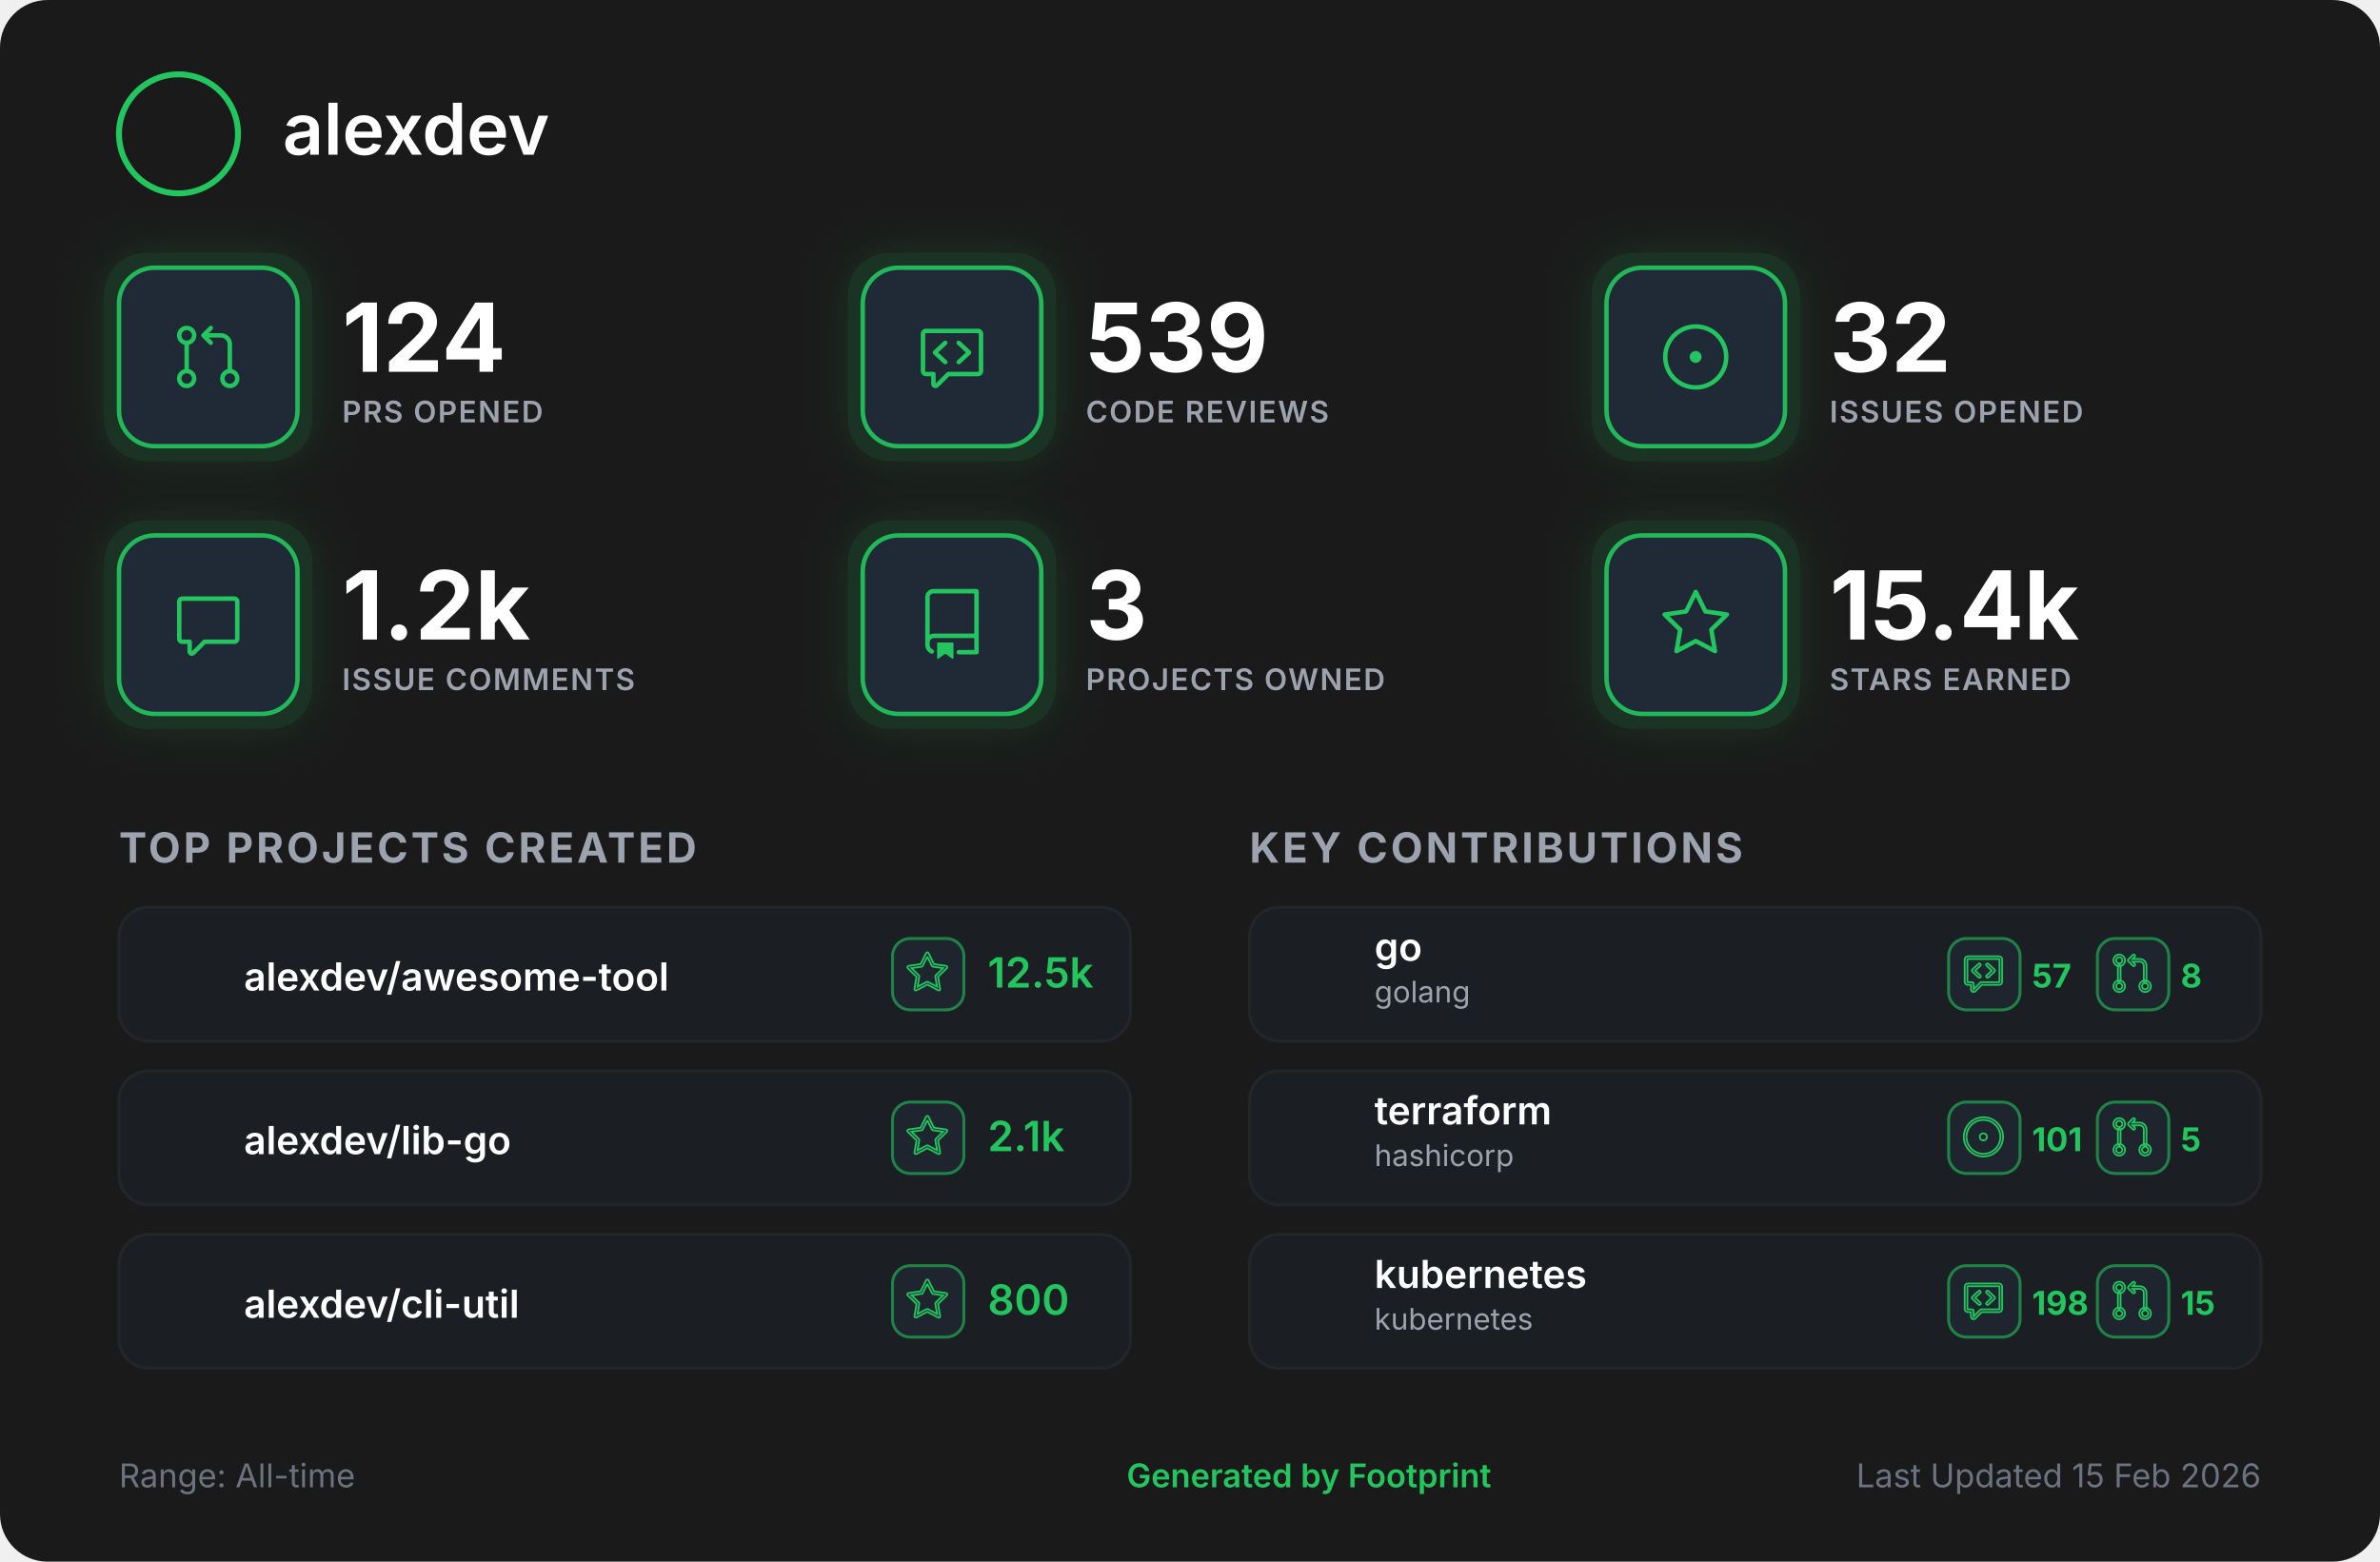
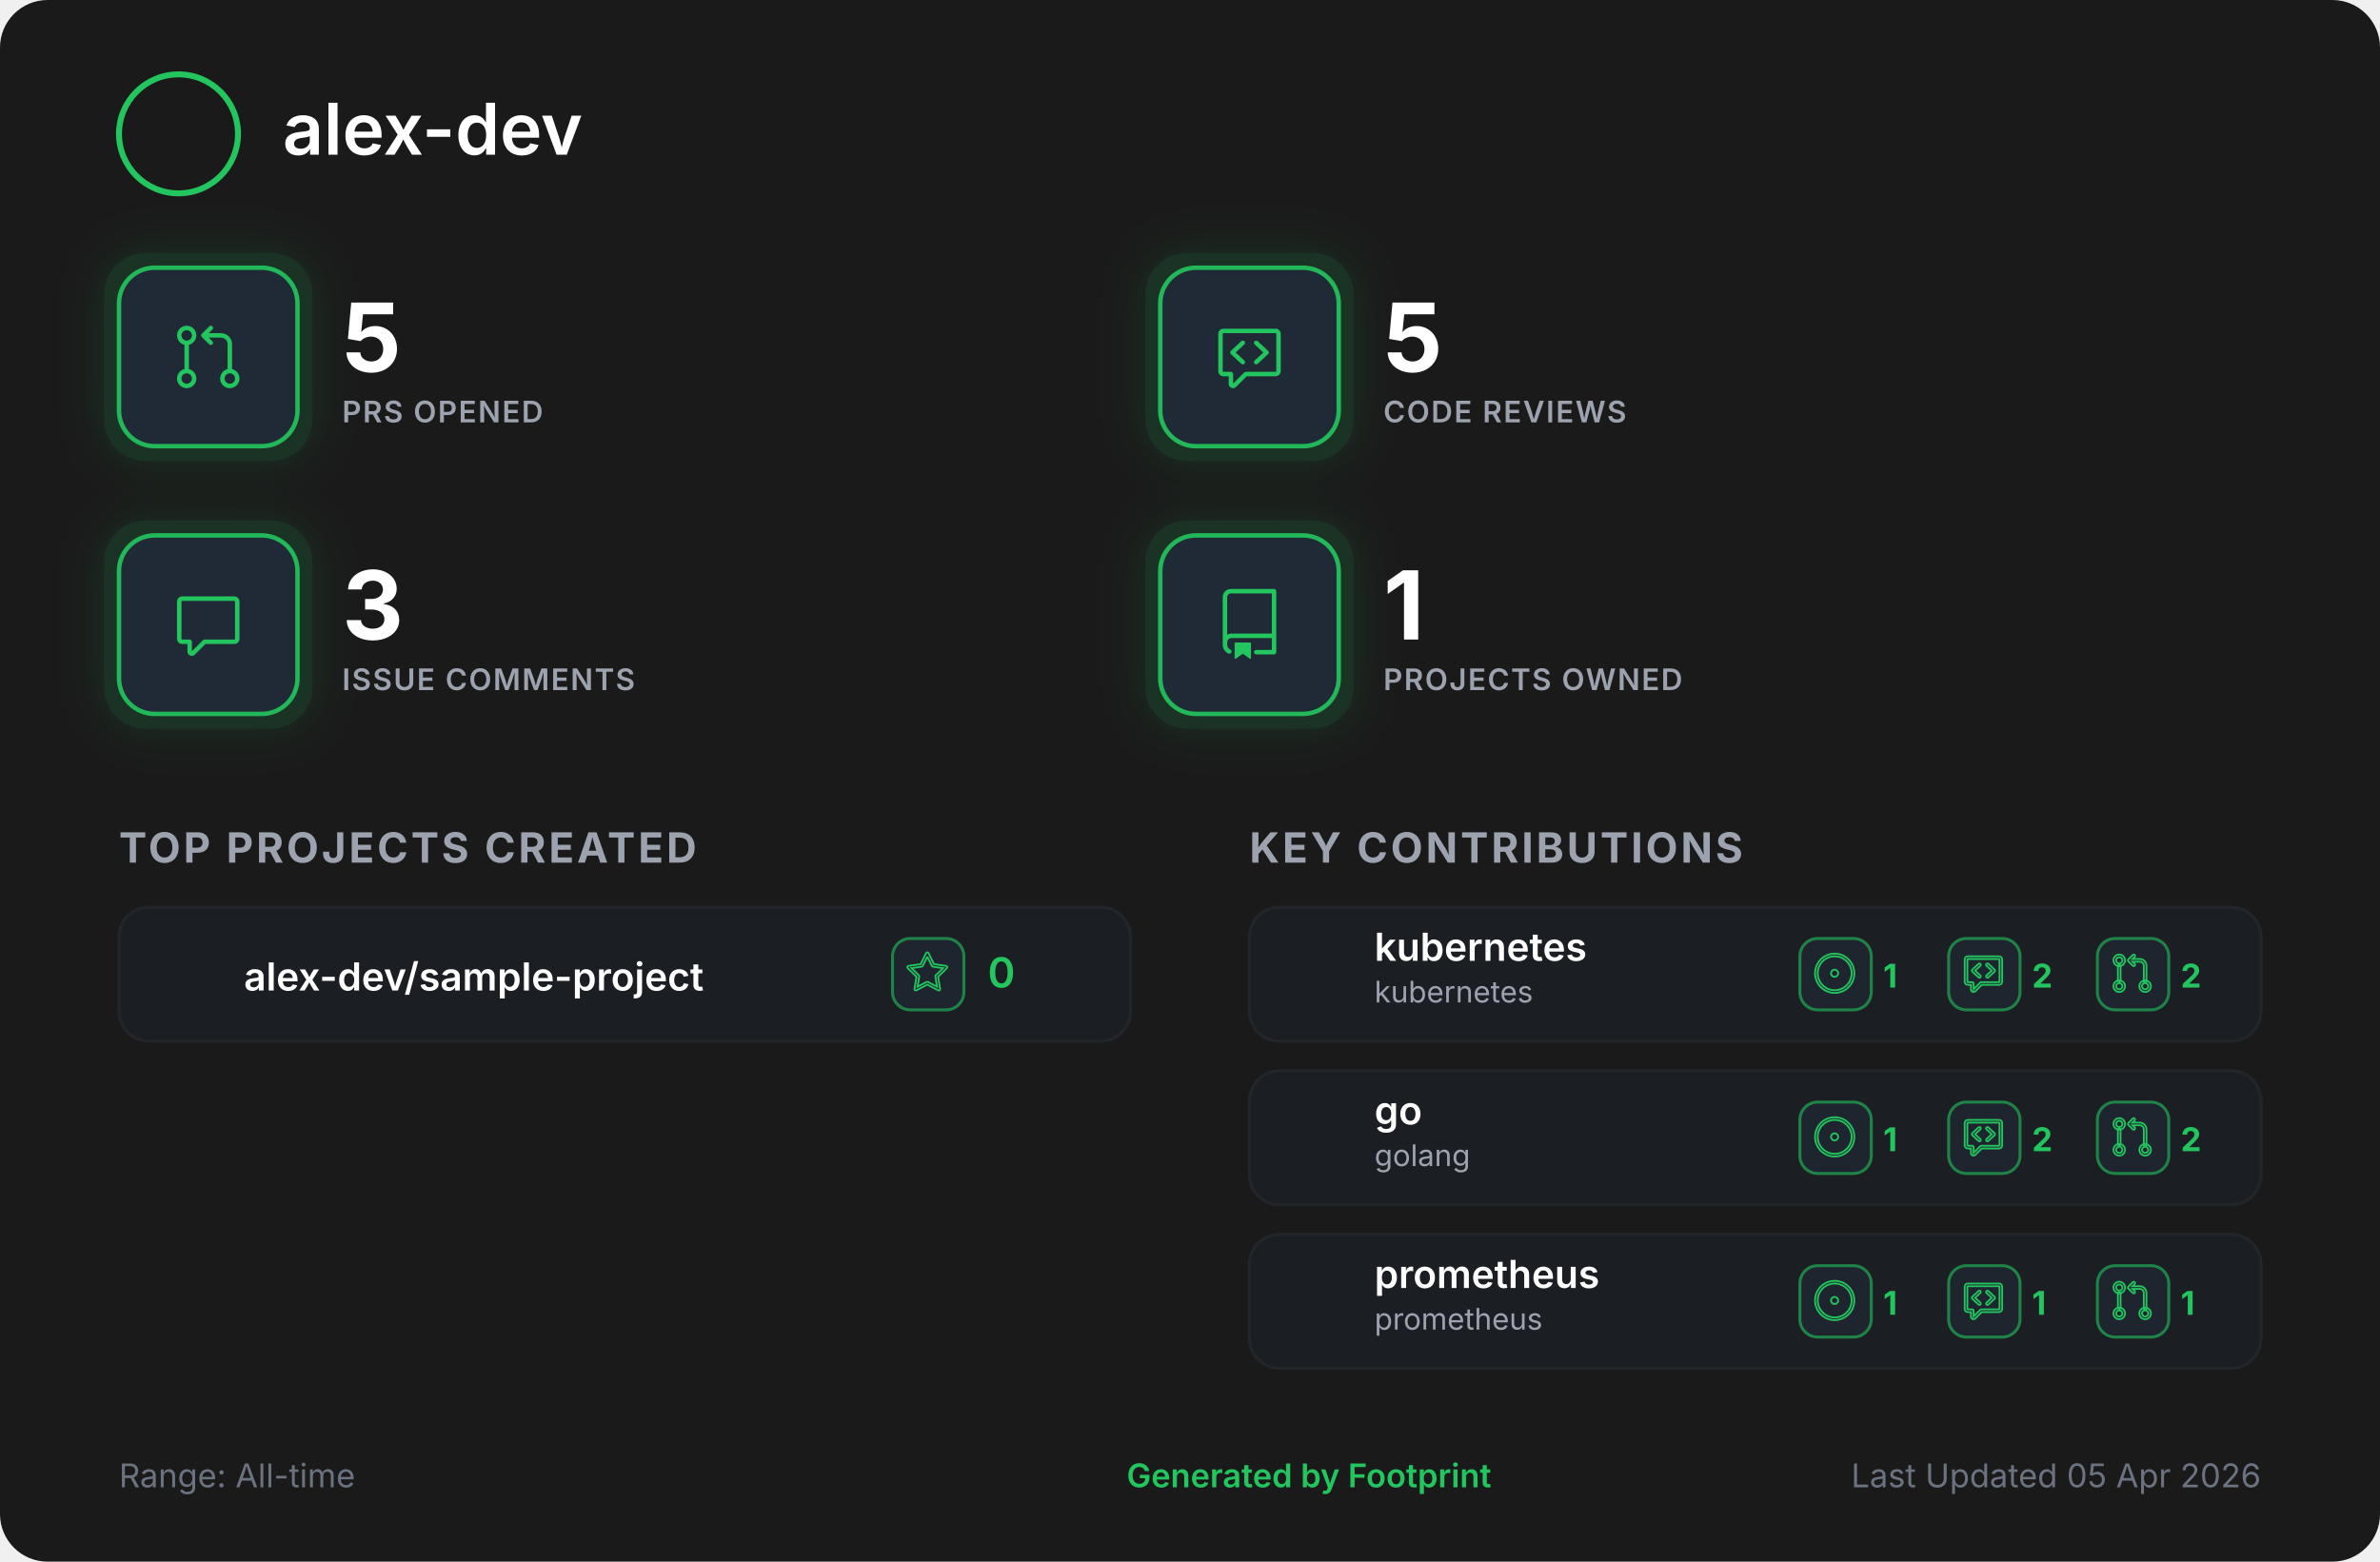
<svg xmlns="http://www.w3.org/2000/svg" xmlns:xlink="http://www.w3.org/1999/xlink" width="800" height="525" viewBox="0 0 800 525" fill="none">
  <defs>
    <filter id="glow" x="-50%" y="-50%" width="200%" height="200%">
      <feGaussianBlur stdDeviation="8" result="coloredBlur" />
      <feMerge>
        <feMergeNode in="coloredBlur" />
        <feMergeNode in="SourceGraphic" />
      </feMerge>
    </filter>
    <clipPath id="avatar-clip">
      <circle cx="60" cy="45" r="20" />
    </clipPath>
    <clipPath id="repo-clip">
      <circle cx="12" cy="12" r="12" />
    </clipPath>
  </defs>
  <rect width="800" height="525" rx="16" fill="#1a1a1a" />
-   <a xlink:href="https://github.com/alexdev" target="_blank">
+   <a xlink:href="https://github.com/alex-dev" target="_blank">
    <g>
      <image href="" x="40" y="25" width="40" height="40" clip-path="url(#avatar-clip)" />
      <circle cx="60" cy="45" r="20" fill="none" stroke="#22c55e" stroke-width="2" />
-       <text x="95" y="52" font-family="system-ui, -apple-system, sans-serif" font-size="24" font-weight="600" fill="white">alexdev</text>
+       <text x="95" y="52" font-family="system-ui, -apple-system, sans-serif" font-size="24" font-weight="600" fill="white">alex-dev</text>
    </g>
  </a>
  <g transform="translate(40, 90)">
    <g transform="translate(0, 0)">
      <rect x="-5" y="-5" width="70" height="70" rx="14" fill="#22c55e" opacity="0.15" filter="url(#glow)" />
      <rect width="60" height="60" rx="12" fill="#1f2937" stroke="#22c55e" stroke-width="1.5" opacity="0.9" />
      <g transform="translate(18, 18)" fill="#22c55e">
        <path d="M16 19.25a3.25 3.25 0 1 1 6.5 0 3.25 3.25 0 0 1-6.5 0Zm-14.5 0a3.25 3.25 0 1 1 6.5 0 3.25 3.25 0 0 1-6.5 0Zm0-14.5a3.25 3.25 0 1 1 6.5 0 3.25 3.25 0 0 1-6.5 0ZM4.75 3a1.75 1.75 0 1 0 .001 3.501A1.75 1.75 0 0 0 4.75 3Zm0 14.5a1.75 1.75 0 1 0 .001 3.501A1.75 1.75 0 0 0 4.75 17.5Zm14.5 0a1.75 1.75 0 1 0 .001 3.501 1.75 1.75 0 0 0-.001-3.501Z" />
        <path d="M13.405 1.72a.75.75 0 0 1 0 1.06L12.185 4h4.065A3.75 3.75 0 0 1 20 7.75v8.75a.75.75 0 0 1-1.5 0V7.75a2.25 2.25 0 0 0-2.25-2.25h-4.064l1.22 1.22a.75.75 0 0 1-1.061 1.06l-2.5-2.5a.75.75 0 0 1 0-1.06l2.5-2.5a.75.75 0 0 1 1.06 0ZM4.75 7.25A.75.75 0 0 1 5.5 8v8A.75.75 0 0 1 4 16V8a.75.75 0 0 1 .75-.75Z" />
      </g>
-       <text x="75" y="35" font-family="system-ui, -apple-system, sans-serif" font-size="32" font-weight="700" fill="white">124</text>
+       <text x="75" y="35" font-family="system-ui, -apple-system, sans-serif" font-size="32" font-weight="700" fill="white">5</text>
      <text x="75" y="52" font-family="system-ui, -apple-system, sans-serif" font-size="10" font-weight="600" fill="#9ca3af" letter-spacing="0.5">PRS OPENED</text>
    </g>
-     <g transform="translate(250, 0)">
+     <g transform="translate(350, 0)">
      <rect x="-5" y="-5" width="70" height="70" rx="14" fill="#22c55e" opacity="0.15" filter="url(#glow)" />
      <rect width="60" height="60" rx="12" fill="#1f2937" stroke="#22c55e" stroke-width="1.5" opacity="0.9" />
      <g transform="translate(18, 18)" fill="#22c55e">
        <path d="M10.3 6.74a.75.75 0 0 1-.04 1.06l-2.908 2.7 2.908 2.7a.75.75 0 1 1-1.02 1.1l-3.5-3.25a.75.75 0 0 1 0-1.1l3.5-3.25a.75.75 0 0 1 1.06.04Zm3.44 1.06a.75.75 0 1 1 1.02-1.1l3.5 3.25a.75.75 0 0 1 0 1.1l-3.5 3.25a.75.75 0 1 1-1.02-1.1l2.908-2.7-2.908-2.7Z" />
        <path d="M1.5 4.25c0-.966.784-1.75 1.75-1.75h17.5c.966 0 1.75.784 1.75 1.75v12.5a1.75 1.75 0 0 1-1.75 1.75h-9.69l-3.573 3.573A1.458 1.458 0 0 1 5 21.043V18.5H3.25a1.75 1.75 0 0 1-1.75-1.75ZM3.25 4a.25.25 0 0 0-.25.25v12.5c0 .138.112.25.25.25h2.5a.75.75 0 0 1 .75.75v3.19l3.72-3.72a.749.749 0 0 1 .53-.22h10a.25.25 0 0 0 .25-.25V4.25a.25.25 0 0 0-.25-.25Z" />
      </g>
-       <text x="75" y="35" font-family="system-ui, -apple-system, sans-serif" font-size="32" font-weight="700" fill="white">539</text>
+       <text x="75" y="35" font-family="system-ui, -apple-system, sans-serif" font-size="32" font-weight="700" fill="white">5</text>
      <text x="75" y="52" font-family="system-ui, -apple-system, sans-serif" font-size="10" font-weight="600" fill="#9ca3af" letter-spacing="0.5">CODE REVIEWS</text>
    </g>
-     <g transform="translate(500, 0)">
-       <rect x="-5" y="-5" width="70" height="70" rx="14" fill="#22c55e" opacity="0.15" filter="url(#glow)" />
-       <rect width="60" height="60" rx="12" fill="#1f2937" stroke="#22c55e" stroke-width="1.5" opacity="0.9" />
-       <g transform="translate(18, 18)" fill="#22c55e">
-         <path d="M12 1c6.075 0 11 4.925 11 11s-4.925 11-11 11S1 18.075 1 12 5.925 1 12 1ZM2.5 12a9.5 9.5 0 0 0 9.5 9.5 9.5 9.5 0 0 0 9.5-9.5A9.5 9.5 0 0 0 12 2.5 9.5 9.5 0 0 0 2.5 12Zm9.5 2a2 2 0 1 1-.001-3.999A2 2 0 0 1 12 14Z" />
-       </g>
-       <text x="75" y="35" font-family="system-ui, -apple-system, sans-serif" font-size="32" font-weight="700" fill="white">32</text>
-       <text x="75" y="52" font-family="system-ui, -apple-system, sans-serif" font-size="10" font-weight="600" fill="#9ca3af" letter-spacing="0.5">ISSUES OPENED</text>
-     </g>
    <g transform="translate(0, 90)">
      <rect x="-5" y="-5" width="70" height="70" rx="14" fill="#22c55e" opacity="0.15" filter="url(#glow)" />
      <rect width="60" height="60" rx="12" fill="#1f2937" stroke="#22c55e" stroke-width="1.5" opacity="0.9" />
      <g transform="translate(18, 18)" fill="#22c55e">
        <path d="M1.5 4.25c0-.966.784-1.75 1.75-1.75h17.5c.966 0 1.75.784 1.75 1.75v12.5a1.75 1.75 0 0 1-1.75 1.75h-9.69l-3.573 3.573A1.458 1.458 0 0 1 5 21.043V18.5H3.25a1.75 1.75 0 0 1-1.75-1.75ZM3.25 4a.25.25 0 0 0-.25.25v12.5c0 .138.112.25.25.25h2.5a.75.75 0 0 1 .75.75v3.19l3.72-3.72a.749.749 0 0 1 .53-.22h10a.25.25 0 0 0 .25-.25V4.25a.25.25 0 0 0-.25-.25Z" />
      </g>
-       <text x="75" y="35" font-family="system-ui, -apple-system, sans-serif" font-size="32" font-weight="700" fill="white">1.2k</text>
+       <text x="75" y="35" font-family="system-ui, -apple-system, sans-serif" font-size="32" font-weight="700" fill="white">3</text>
      <text x="75" y="52" font-family="system-ui, -apple-system, sans-serif" font-size="10" font-weight="600" fill="#9ca3af" letter-spacing="0.5">ISSUE COMMENTS</text>
    </g>
-     <g transform="translate(250, 90)">
+     <g transform="translate(350, 90)">
      <rect x="-5" y="-5" width="70" height="70" rx="14" fill="#22c55e" opacity="0.15" filter="url(#glow)" />
      <rect width="60" height="60" rx="12" fill="#1f2937" stroke="#22c55e" stroke-width="1.5" opacity="0.9" />
      <g transform="translate(18, 18)" fill="#22c55e">
        <path d="M3 2.75A2.75 2.75 0 0 1 5.75 0h14.5a.75.75 0 0 1 .75.75v20.5a.75.75 0 0 1-.75.75h-6a.75.75 0 0 1 0-1.5h5.25v-4H6A1.5 1.5 0 0 0 4.5 18v.75c0 .716.43 1.334 1.05 1.605a.75.75 0 0 1-.6 1.374A3.251 3.251 0 0 1 3 18.75ZM19.5 1.5H5.75c-.69 0-1.25.56-1.25 1.25v12.651A2.989 2.989 0 0 1 6 15h13.5Z" />
        <path d="M7 18.25a.25.25 0 0 1 .25-.25h5a.25.25 0 0 1 .25.25v5.01a.25.25 0 0 1-.397.201l-2.206-1.604a.25.25 0 0 0-.294 0L7.397 23.46a.25.25 0 0 1-.397-.2v-5.01Z" />
      </g>
-       <text x="75" y="35" font-family="system-ui, -apple-system, sans-serif" font-size="32" font-weight="700" fill="white">3</text>
+       <text x="75" y="35" font-family="system-ui, -apple-system, sans-serif" font-size="32" font-weight="700" fill="white">1</text>
      <text x="75" y="52" font-family="system-ui, -apple-system, sans-serif" font-size="10" font-weight="600" fill="#9ca3af" letter-spacing="0.5">PROJECTS OWNED</text>
-     </g>
-     <g transform="translate(500, 90)">
-       <rect x="-5" y="-5" width="70" height="70" rx="14" fill="#22c55e" opacity="0.15" filter="url(#glow)" />
-       <rect width="60" height="60" rx="12" fill="#1f2937" stroke="#22c55e" stroke-width="1.5" opacity="0.9" />
-       <g transform="translate(18, 18)" fill="#22c55e">
-         <path d="M12 .25a.75.75 0 0 1 .673.418l3.058 6.197 6.839.994a.75.75 0 0 1 .415 1.279l-4.948 4.823 1.168 6.811a.751.751 0 0 1-1.088.791L12 18.347l-6.117 3.216a.75.75 0 0 1-1.088-.79l1.168-6.812-4.948-4.823a.75.75 0 0 1 .416-1.28l6.838-.993L11.328.668A.75.75 0 0 1 12 .25Zm0 2.445L9.44 7.882a.75.75 0 0 1-.565.41l-5.725.832 4.143 4.038a.748.748 0 0 1 .215.664l-.978 5.702 5.121-2.692a.75.75 0 0 1 .698 0l5.12 2.692-.977-5.702a.748.748 0 0 1 .215-.664l4.143-4.038-5.725-.831a.75.75 0 0 1-.565-.41L12 2.694Z" />
-       </g>
-       <text x="75" y="35" font-family="system-ui, -apple-system, sans-serif" font-size="32" font-weight="700" fill="white">15.4k</text>
-       <text x="75" y="52" font-family="system-ui, -apple-system, sans-serif" font-size="10" font-weight="600" fill="#9ca3af" letter-spacing="0.5">STARS EARNED</text>
    </g>
  </g>
  <g transform="translate(40, 270)">
    <text x="0" y="20" font-family="system-ui, -apple-system, sans-serif" font-size="14" font-weight="700" fill="#9ca3af" letter-spacing="1">TOP PROJECTS CREATED</text>
-     <a xlink:href="" target="_blank">
+     <a xlink:href="https://github.com/alex-dev/sample-project" target="_blank">
      <g transform="translate(0, 35)">
        <rect width="340" height="45" rx="10" fill="#1f2937" opacity="0.3" stroke="#374151" stroke-width="1" />
        <g transform="translate(10, 10.5)">
          <image href="" width="24" height="24" clip-path="url(#repo-clip)" x="0" y="0" />
        </g>
-         <text x="42" y="28" font-family="system-ui, -apple-system, sans-serif" font-size="13" font-weight="600" fill="white">alexdev/awesome-tool</text>
+         <text x="42" y="28" font-family="system-ui, -apple-system, sans-serif" font-size="13" font-weight="600" fill="white">alex-dev/sample-project</text>
        <g transform="translate(260, 10.5)">
          <rect width="24" height="24" rx="6" fill="#1f2937" opacity="0.6" stroke="#22c55e" stroke-width="1" />
          <g transform="translate(4.5, 4.5) scale(0.6)" stroke="#22c55e" fill="none">
            <path d="M12 .25a.75.75 0 0 1 .673.418l3.058 6.197 6.839.994a.75.75 0 0 1 .415 1.279l-4.948 4.823 1.168 6.811a.751.751 0 0 1-1.088.791L12 18.347l-6.117 3.216a.75.75 0 0 1-1.088-.79l1.168-6.812-4.948-4.823a.75.75 0 0 1 .416-1.28l6.838-.993L11.328.668A.75.75 0 0 1 12 .25Zm0 2.445L9.44 7.882a.75.75 0 0 1-.565.41l-5.725.832 4.143 4.038a.748.748 0 0 1 .215.664l-.978 5.702 5.121-2.692a.75.75 0 0 1 .698 0l5.12 2.692-.977-5.702a.748.748 0 0 1 .215-.664l4.143-4.038-5.725-.831a.75.75 0 0 1-.565-.41L12 2.694Z" />
          </g>
-           <text x="32" y="16.5" font-family="system-ui, -apple-system, sans-serif" font-size="14" font-weight="600" fill="#22c55e">12.5k</text>
-         </g>
-       </g>
-     </a>
-     <a xlink:href="" target="_blank">
-       <g transform="translate(0, 90)">
-         <rect width="340" height="45" rx="10" fill="#1f2937" opacity="0.3" stroke="#374151" stroke-width="1" />
-         <g transform="translate(10, 10.5)">
-           <image href="" width="24" height="24" clip-path="url(#repo-clip)" x="0" y="0" />
-         </g>
-         <text x="42" y="28" font-family="system-ui, -apple-system, sans-serif" font-size="13" font-weight="600" fill="white">alexdev/lib-go</text>
-         <g transform="translate(260, 10.5)">
-           <rect width="24" height="24" rx="6" fill="#1f2937" opacity="0.6" stroke="#22c55e" stroke-width="1" />
-           <g transform="translate(4.5, 4.5) scale(0.6)" stroke="#22c55e" fill="none">
-             <path d="M12 .25a.75.75 0 0 1 .673.418l3.058 6.197 6.839.994a.75.75 0 0 1 .415 1.279l-4.948 4.823 1.168 6.811a.751.751 0 0 1-1.088.791L12 18.347l-6.117 3.216a.75.75 0 0 1-1.088-.79l1.168-6.812-4.948-4.823a.75.75 0 0 1 .416-1.28l6.838-.993L11.328.668A.75.75 0 0 1 12 .25Zm0 2.445L9.44 7.882a.75.75 0 0 1-.565.41l-5.725.832 4.143 4.038a.748.748 0 0 1 .215.664l-.978 5.702 5.121-2.692a.75.75 0 0 1 .698 0l5.12 2.692-.977-5.702a.748.748 0 0 1 .215-.664l4.143-4.038-5.725-.831a.75.75 0 0 1-.565-.41L12 2.694Z" />
-           </g>
-           <text x="32" y="16.5" font-family="system-ui, -apple-system, sans-serif" font-size="14" font-weight="600" fill="#22c55e">2.1k</text>
-         </g>
-       </g>
-     </a>
-     <a xlink:href="" target="_blank">
-       <g transform="translate(0, 145)">
-         <rect width="340" height="45" rx="10" fill="#1f2937" opacity="0.3" stroke="#374151" stroke-width="1" />
-         <g transform="translate(10, 10.5)">
-           <image href="" width="24" height="24" clip-path="url(#repo-clip)" x="0" y="0" />
-         </g>
-         <text x="42" y="28" font-family="system-ui, -apple-system, sans-serif" font-size="13" font-weight="600" fill="white">alexdev/cli-util</text>
-         <g transform="translate(260, 10.5)">
-           <rect width="24" height="24" rx="6" fill="#1f2937" opacity="0.6" stroke="#22c55e" stroke-width="1" />
-           <g transform="translate(4.5, 4.5) scale(0.6)" stroke="#22c55e" fill="none">
-             <path d="M12 .25a.75.75 0 0 1 .673.418l3.058 6.197 6.839.994a.75.75 0 0 1 .415 1.279l-4.948 4.823 1.168 6.811a.751.751 0 0 1-1.088.791L12 18.347l-6.117 3.216a.75.75 0 0 1-1.088-.79l1.168-6.812-4.948-4.823a.75.75 0 0 1 .416-1.28l6.838-.993L11.328.668A.75.75 0 0 1 12 .25Zm0 2.445L9.44 7.882a.75.75 0 0 1-.565.41l-5.725.832 4.143 4.038a.748.748 0 0 1 .215.664l-.978 5.702 5.121-2.692a.75.75 0 0 1 .698 0l5.12 2.692-.977-5.702a.748.748 0 0 1 .215-.664l4.143-4.038-5.725-.831a.75.75 0 0 1-.565-.41L12 2.694Z" />
-           </g>
-           <text x="32" y="16.5" font-family="system-ui, -apple-system, sans-serif" font-size="14" font-weight="600" fill="#22c55e">800</text>
+           <text x="32" y="16.5" font-family="system-ui, -apple-system, sans-serif" font-size="14" font-weight="600" fill="#22c55e">0</text>
        </g>
      </g>
    </a>
  </g>
  <g transform="translate(420, 270)">
    <text x="0" y="20" font-family="system-ui, -apple-system, sans-serif" font-size="14" font-weight="700" fill="#9ca3af" letter-spacing="1">KEY CONTRIBUTIONS</text>
+     <a xlink:href="https://github.com/kubernetes/kubernetes" target="_blank">
+       <g transform="translate(0, 35)">
+         <rect width="340" height="45" rx="10" fill="#1f2937" opacity="0.3" stroke="#374151" stroke-width="1" />
+         <g transform="translate(10, 10.5)">
+           <image href="" width="24" height="24" clip-path="url(#repo-clip)" x="0" y="0" />
+         </g>
+         <text x="42" y="18" font-family="system-ui, -apple-system, sans-serif" font-size="13" font-weight="600" fill="white">kubernetes</text>
+         <text x="42" y="32" font-family="system-ui, -apple-system, sans-serif" font-size="10" fill="#9ca3af">kubernetes</text>
+         <g transform="translate(335, 10.5)">
+           <a xlink:href="https://github.com/kubernetes/kubernetes/pulls?q=is%3Apr+author%3Aalex-dev" target="_blank">
+             <g transform="translate(-50, 0)">
+               <rect width="24" height="24" rx="6" fill="#1f2937" opacity="0.6" stroke="#22c55e" stroke-width="1" />
+               <g transform="translate(4.5, 4.5) scale(0.6)" stroke="#22c55e" fill="none">
+                 <path d="M16 19.25a3.25 3.25 0 1 1 6.5 0 3.25 3.25 0 0 1-6.5 0Zm-14.5 0a3.25 3.25 0 1 1 6.5 0 3.25 3.25 0 0 1-6.5 0Zm0-14.5a3.25 3.25 0 1 1 6.5 0 3.25 3.25 0 0 1-6.5 0ZM4.75 3a1.75 1.75 0 1 0 .001 3.501A1.75 1.75 0 0 0 4.75 3Zm0 14.5a1.75 1.75 0 1 0 .001 3.501A1.75 1.75 0 0 0 4.75 17.5Zm14.5 0a1.75 1.75 0 1 0 .001 3.501 1.75 1.75 0 0 0-.001-3.501Z" />
+                 <path d="M13.405 1.72a.75.75 0 0 1 0 1.06L12.185 4h4.065A3.75 3.75 0 0 1 20 7.75v8.75a.75.75 0 0 1-1.5 0V7.75a2.25 2.25 0 0 0-2.25-2.25h-4.064l1.22 1.22a.75.75 0 0 1-1.061 1.06l-2.5-2.5a.75.75 0 0 1 0-1.06l2.5-2.5a.75.75 0 0 1 1.06 0ZM4.75 7.25A.75.75 0 0 1 5.5 8v8A.75.75 0 0 1 4 16V8a.75.75 0 0 1 .75-.75Z" />
+               </g>
+               <text x="28" y="16.5" font-family="system-ui, -apple-system, sans-serif" font-size="11" font-weight="700" fill="#22c55e">2</text>
+             </g>
+           </a>
+           <a xlink:href="https://github.com/kubernetes/kubernetes/pulls?q=is%3Apr+involves%3Aalex-dev" target="_blank">
+             <g transform="translate(-100, 0)">
+               <rect width="24" height="24" rx="6" fill="#1f2937" opacity="0.6" stroke="#22c55e" stroke-width="1" />
+               <g transform="translate(4.5, 4.5) scale(0.6)" stroke="#22c55e" fill="none">
+                 <path d="M10.3 6.74a.75.75 0 0 1-.04 1.06l-2.908 2.7 2.908 2.7a.75.75 0 1 1-1.02 1.1l-3.5-3.25a.75.75 0 0 1 0-1.1l3.5-3.25a.75.75 0 0 1 1.06.04Zm3.44 1.06a.75.75 0 1 1 1.02-1.1l3.5 3.25a.75.75 0 0 1 0 1.1l-3.5 3.25a.75.75 0 1 1-1.02-1.1l2.908-2.7-2.908-2.7Z" />
+                 <path d="M1.5 4.25c0-.966.784-1.75 1.75-1.75h17.5c.966 0 1.75.784 1.75 1.75v12.5a1.75 1.75 0 0 1-1.75 1.75h-9.69l-3.573 3.573A1.458 1.458 0 0 1 5 21.043V18.5H3.25a1.75 1.75 0 0 1-1.75-1.75ZM3.25 4a.25.25 0 0 0-.25.25v12.5c0 .138.112.25.25.25h2.5a.75.75 0 0 1 .75.75v3.19l3.72-3.72a.749.749 0 0 1 .53-.22h10a.25.25 0 0 0 .25-.25V4.25a.25.25 0 0 0-.25-.25Z" />
+               </g>
+               <text x="28" y="16.5" font-family="system-ui, -apple-system, sans-serif" font-size="11" font-weight="700" fill="#22c55e">2</text>
+             </g>
+           </a>
+           <a xlink:href="https://github.com/kubernetes/kubernetes/issues?q=is%3Aissue+involves%3Aalex-dev" target="_blank">
+             <g transform="translate(-150, 0)">
+               <rect width="24" height="24" rx="6" fill="#1f2937" opacity="0.6" stroke="#22c55e" stroke-width="1" />
+               <g transform="translate(4.5, 4.5) scale(0.6)" stroke="#22c55e" fill="none">
+                 <path d="M12 1c6.075 0 11 4.925 11 11s-4.925 11-11 11S1 18.075 1 12 5.925 1 12 1ZM2.5 12a9.5 9.5 0 0 0 9.5 9.5 9.5 9.5 0 0 0 9.5-9.5A9.5 9.5 0 0 0 12 2.5 9.5 9.5 0 0 0 2.5 12Zm9.5 2a2 2 0 1 1-.001-3.999A2 2 0 0 1 12 14Z" />
+               </g>
+               <text x="28" y="16.5" font-family="system-ui, -apple-system, sans-serif" font-size="11" font-weight="700" fill="#22c55e">1</text>
+             </g>
+           </a>
+         </g>
+       </g>
+     </a>
    <a xlink:href="https://github.com/golang/go" target="_blank">
-       <g transform="translate(0, 35)">
+       <g transform="translate(0, 90)">
        <rect width="340" height="45" rx="10" fill="#1f2937" opacity="0.3" stroke="#374151" stroke-width="1" />
        <g transform="translate(10, 10.5)">
          <image href="" width="24" height="24" clip-path="url(#repo-clip)" x="0" y="0" />
        </g>
        <text x="42" y="18" font-family="system-ui, -apple-system, sans-serif" font-size="13" font-weight="600" fill="white">go</text>
        <text x="42" y="32" font-family="system-ui, -apple-system, sans-serif" font-size="10" fill="#9ca3af">golang</text>
        <g transform="translate(335, 10.5)">
-           <a xlink:href="https://github.com/golang/go/pulls?q=is%3Apr+author%3Aalexdev" target="_blank">
+           <a xlink:href="https://github.com/golang/go/pulls?q=is%3Apr+author%3Aalex-dev" target="_blank">
            <g transform="translate(-50, 0)">
              <rect width="24" height="24" rx="6" fill="#1f2937" opacity="0.6" stroke="#22c55e" stroke-width="1" />
              <g transform="translate(4.5, 4.5) scale(0.6)" stroke="#22c55e" fill="none">
                <path d="M16 19.25a3.25 3.25 0 1 1 6.5 0 3.25 3.25 0 0 1-6.5 0Zm-14.5 0a3.25 3.25 0 1 1 6.5 0 3.25 3.25 0 0 1-6.5 0Zm0-14.5a3.25 3.25 0 1 1 6.5 0 3.25 3.25 0 0 1-6.5 0ZM4.75 3a1.75 1.75 0 1 0 .001 3.501A1.75 1.75 0 0 0 4.75 3Zm0 14.5a1.75 1.75 0 1 0 .001 3.501A1.75 1.75 0 0 0 4.75 17.5Zm14.5 0a1.75 1.75 0 1 0 .001 3.501 1.75 1.75 0 0 0-.001-3.501Z" />
                <path d="M13.405 1.72a.75.75 0 0 1 0 1.06L12.185 4h4.065A3.75 3.75 0 0 1 20 7.75v8.75a.75.75 0 0 1-1.5 0V7.75a2.25 2.25 0 0 0-2.25-2.25h-4.064l1.22 1.22a.75.75 0 0 1-1.061 1.06l-2.5-2.5a.75.75 0 0 1 0-1.06l2.5-2.5a.75.75 0 0 1 1.06 0ZM4.75 7.25A.75.75 0 0 1 5.5 8v8A.75.75 0 0 1 4 16V8a.75.75 0 0 1 .75-.75Z" />
              </g>
-               <text x="28" y="16.5" font-family="system-ui, -apple-system, sans-serif" font-size="11" font-weight="700" fill="#22c55e">8</text>
-             </g>
-           </a>
-           <a xlink:href="https://github.com/golang/go/pulls?q=is%3Apr+involves%3Aalexdev" target="_blank">
+               <text x="28" y="16.5" font-family="system-ui, -apple-system, sans-serif" font-size="11" font-weight="700" fill="#22c55e">2</text>
+             </g>
+           </a>
+           <a xlink:href="https://github.com/golang/go/pulls?q=is%3Apr+involves%3Aalex-dev" target="_blank">
            <g transform="translate(-100, 0)">
              <rect width="24" height="24" rx="6" fill="#1f2937" opacity="0.6" stroke="#22c55e" stroke-width="1" />
              <g transform="translate(4.5, 4.5) scale(0.6)" stroke="#22c55e" fill="none">
                <path d="M10.3 6.74a.75.75 0 0 1-.04 1.06l-2.908 2.7 2.908 2.7a.75.75 0 1 1-1.02 1.1l-3.5-3.25a.75.75 0 0 1 0-1.1l3.5-3.25a.75.75 0 0 1 1.06.04Zm3.44 1.06a.75.75 0 1 1 1.02-1.1l3.5 3.25a.75.75 0 0 1 0 1.1l-3.5 3.25a.75.75 0 1 1-1.02-1.1l2.908-2.7-2.908-2.7Z" />
                <path d="M1.5 4.25c0-.966.784-1.75 1.75-1.75h17.5c.966 0 1.75.784 1.75 1.75v12.5a1.75 1.75 0 0 1-1.75 1.75h-9.69l-3.573 3.573A1.458 1.458 0 0 1 5 21.043V18.5H3.25a1.75 1.75 0 0 1-1.75-1.75ZM3.25 4a.25.25 0 0 0-.25.25v12.5c0 .138.112.25.25.25h2.5a.75.75 0 0 1 .75.75v3.19l3.72-3.72a.749.749 0 0 1 .53-.22h10a.25.25 0 0 0 .25-.25V4.25a.25.25 0 0 0-.25-.25Z" />
              </g>
-               <text x="28" y="16.5" font-family="system-ui, -apple-system, sans-serif" font-size="11" font-weight="700" fill="#22c55e">57</text>
-             </g>
-           </a>
-         </g>
-       </g>
-     </a>
-     <a xlink:href="https://github.com/hashicorp/terraform" target="_blank">
-       <g transform="translate(0, 90)">
-         <rect width="340" height="45" rx="10" fill="#1f2937" opacity="0.3" stroke="#374151" stroke-width="1" />
-         <g transform="translate(10, 10.5)">
-           <image href="" width="24" height="24" clip-path="url(#repo-clip)" x="0" y="0" />
-         </g>
-         <text x="42" y="18" font-family="system-ui, -apple-system, sans-serif" font-size="13" font-weight="600" fill="white">terraform</text>
-         <text x="42" y="32" font-family="system-ui, -apple-system, sans-serif" font-size="10" fill="#9ca3af">hashicorp</text>
+               <text x="28" y="16.5" font-family="system-ui, -apple-system, sans-serif" font-size="11" font-weight="700" fill="#22c55e">2</text>
+             </g>
+           </a>
+           <a xlink:href="https://github.com/golang/go/issues?q=is%3Aissue+involves%3Aalex-dev" target="_blank">
+             <g transform="translate(-150, 0)">
+               <rect width="24" height="24" rx="6" fill="#1f2937" opacity="0.6" stroke="#22c55e" stroke-width="1" />
+               <g transform="translate(4.5, 4.5) scale(0.6)" stroke="#22c55e" fill="none">
+                 <path d="M12 1c6.075 0 11 4.925 11 11s-4.925 11-11 11S1 18.075 1 12 5.925 1 12 1ZM2.5 12a9.5 9.5 0 0 0 9.5 9.5 9.5 9.5 0 0 0 9.5-9.5A9.5 9.5 0 0 0 12 2.5 9.5 9.5 0 0 0 2.5 12Zm9.5 2a2 2 0 1 1-.001-3.999A2 2 0 0 1 12 14Z" />
+               </g>
+               <text x="28" y="16.5" font-family="system-ui, -apple-system, sans-serif" font-size="11" font-weight="700" fill="#22c55e">1</text>
+             </g>
+           </a>
+         </g>
+       </g>
+     </a>
+     <a xlink:href="https://github.com/prometheus/prometheus" target="_blank">
+       <g transform="translate(0, 145)">
+         <rect width="340" height="45" rx="10" fill="#1f2937" opacity="0.3" stroke="#374151" stroke-width="1" />
+         <g transform="translate(10, 10.5)">
+           <image href="" width="24" height="24" clip-path="url(#repo-clip)" x="0" y="0" />
+         </g>
+         <text x="42" y="18" font-family="system-ui, -apple-system, sans-serif" font-size="13" font-weight="600" fill="white">prometheus</text>
+         <text x="42" y="32" font-family="system-ui, -apple-system, sans-serif" font-size="10" fill="#9ca3af">prometheus</text>
        <g transform="translate(335, 10.5)">
-           <a xlink:href="https://github.com/hashicorp/terraform/pulls?q=is%3Apr+author%3Aalexdev" target="_blank">
+           <a xlink:href="https://github.com/prometheus/prometheus/pulls?q=is%3Apr+author%3Aalex-dev" target="_blank">
            <g transform="translate(-50, 0)">
              <rect width="24" height="24" rx="6" fill="#1f2937" opacity="0.6" stroke="#22c55e" stroke-width="1" />
              <g transform="translate(4.5, 4.5) scale(0.6)" stroke="#22c55e" fill="none">
                <path d="M16 19.25a3.25 3.25 0 1 1 6.5 0 3.25 3.25 0 0 1-6.5 0Zm-14.5 0a3.25 3.25 0 1 1 6.5 0 3.25 3.25 0 0 1-6.5 0Zm0-14.5a3.25 3.25 0 1 1 6.5 0 3.25 3.25 0 0 1-6.5 0ZM4.75 3a1.75 1.75 0 1 0 .001 3.501A1.75 1.75 0 0 0 4.75 3Zm0 14.5a1.75 1.75 0 1 0 .001 3.501A1.75 1.75 0 0 0 4.75 17.5Zm14.5 0a1.75 1.75 0 1 0 .001 3.501 1.75 1.75 0 0 0-.001-3.501Z" />
                <path d="M13.405 1.72a.75.75 0 0 1 0 1.06L12.185 4h4.065A3.75 3.75 0 0 1 20 7.75v8.75a.75.75 0 0 1-1.5 0V7.75a2.25 2.25 0 0 0-2.25-2.25h-4.064l1.22 1.22a.75.75 0 0 1-1.061 1.06l-2.5-2.5a.75.75 0 0 1 0-1.06l2.5-2.5a.75.75 0 0 1 1.06 0ZM4.75 7.25A.75.75 0 0 1 5.5 8v8A.75.75 0 0 1 4 16V8a.75.75 0 0 1 .75-.75Z" />
              </g>
-               <text x="28" y="16.5" font-family="system-ui, -apple-system, sans-serif" font-size="11" font-weight="700" fill="#22c55e">5</text>
-             </g>
-           </a>
-           <a xlink:href="https://github.com/hashicorp/terraform/issues?q=is%3Aissue+involves%3Aalexdev" target="_blank">
-             <g transform="translate(-100, 0)">
-               <rect width="24" height="24" rx="6" fill="#1f2937" opacity="0.6" stroke="#22c55e" stroke-width="1" />
-               <g transform="translate(4.5, 4.5) scale(0.6)" stroke="#22c55e" fill="none">
-                 <path d="M12 1c6.075 0 11 4.925 11 11s-4.925 11-11 11S1 18.075 1 12 5.925 1 12 1ZM2.5 12a9.5 9.5 0 0 0 9.5 9.5 9.5 9.5 0 0 0 9.5-9.5A9.5 9.5 0 0 0 12 2.5 9.5 9.5 0 0 0 2.5 12Zm9.5 2a2 2 0 1 1-.001-3.999A2 2 0 0 1 12 14Z" />
-               </g>
-               <text x="28" y="16.5" font-family="system-ui, -apple-system, sans-serif" font-size="11" font-weight="700" fill="#22c55e">101</text>
-             </g>
-           </a>
-         </g>
-       </g>
-     </a>
-     <a xlink:href="https://github.com/kubernetes/kubernetes" target="_blank">
-       <g transform="translate(0, 145)">
-         <rect width="340" height="45" rx="10" fill="#1f2937" opacity="0.3" stroke="#374151" stroke-width="1" />
-         <g transform="translate(10, 10.5)">
-           <image href="" width="24" height="24" clip-path="url(#repo-clip)" x="0" y="0" />
-         </g>
-         <text x="42" y="18" font-family="system-ui, -apple-system, sans-serif" font-size="13" font-weight="600" fill="white">kubernetes</text>
-         <text x="42" y="32" font-family="system-ui, -apple-system, sans-serif" font-size="10" fill="#9ca3af">kubernetes</text>
-         <g transform="translate(335, 10.5)">
-           <a xlink:href="https://github.com/kubernetes/kubernetes/pulls?q=is%3Apr+author%3Aalexdev" target="_blank">
-             <g transform="translate(-50, 0)">
-               <rect width="24" height="24" rx="6" fill="#1f2937" opacity="0.6" stroke="#22c55e" stroke-width="1" />
-               <g transform="translate(4.5, 4.5) scale(0.6)" stroke="#22c55e" fill="none">
-                 <path d="M16 19.25a3.25 3.25 0 1 1 6.5 0 3.25 3.25 0 0 1-6.5 0Zm-14.5 0a3.25 3.25 0 1 1 6.5 0 3.25 3.25 0 0 1-6.5 0Zm0-14.5a3.25 3.25 0 1 1 6.5 0 3.25 3.25 0 0 1-6.5 0ZM4.75 3a1.75 1.75 0 1 0 .001 3.501A1.75 1.75 0 0 0 4.75 3Zm0 14.5a1.75 1.75 0 1 0 .001 3.501A1.75 1.75 0 0 0 4.75 17.5Zm14.5 0a1.75 1.75 0 1 0 .001 3.501 1.75 1.75 0 0 0-.001-3.501Z" />
-                 <path d="M13.405 1.72a.75.75 0 0 1 0 1.06L12.185 4h4.065A3.75 3.75 0 0 1 20 7.75v8.75a.75.75 0 0 1-1.5 0V7.75a2.25 2.25 0 0 0-2.25-2.25h-4.064l1.22 1.22a.75.75 0 0 1-1.061 1.06l-2.5-2.5a.75.75 0 0 1 0-1.06l2.5-2.5a.75.75 0 0 1 1.06 0ZM4.75 7.25A.75.75 0 0 1 5.5 8v8A.75.75 0 0 1 4 16V8a.75.75 0 0 1 .75-.75Z" />
-               </g>
-               <text x="28" y="16.5" font-family="system-ui, -apple-system, sans-serif" font-size="11" font-weight="700" fill="#22c55e">15</text>
-             </g>
-           </a>
-           <a xlink:href="https://github.com/kubernetes/kubernetes/pulls?q=is%3Apr+involves%3Aalexdev" target="_blank">
+               <text x="28" y="16.5" font-family="system-ui, -apple-system, sans-serif" font-size="11" font-weight="700" fill="#22c55e">1</text>
+             </g>
+           </a>
+           <a xlink:href="https://github.com/prometheus/prometheus/pulls?q=is%3Apr+involves%3Aalex-dev" target="_blank">
            <g transform="translate(-100, 0)">
              <rect width="24" height="24" rx="6" fill="#1f2937" opacity="0.6" stroke="#22c55e" stroke-width="1" />
              <g transform="translate(4.5, 4.5) scale(0.6)" stroke="#22c55e" fill="none">
                <path d="M10.3 6.74a.75.75 0 0 1-.04 1.06l-2.908 2.7 2.908 2.7a.75.75 0 1 1-1.02 1.1l-3.5-3.25a.75.75 0 0 1 0-1.1l3.5-3.25a.75.75 0 0 1 1.06.04Zm3.44 1.06a.75.75 0 1 1 1.02-1.1l3.5 3.25a.75.75 0 0 1 0 1.1l-3.5 3.25a.75.75 0 1 1-1.02-1.1l2.908-2.7-2.908-2.7Z" />
                <path d="M1.5 4.25c0-.966.784-1.75 1.75-1.75h17.5c.966 0 1.75.784 1.75 1.75v12.5a1.75 1.75 0 0 1-1.75 1.75h-9.69l-3.573 3.573A1.458 1.458 0 0 1 5 21.043V18.5H3.25a1.75 1.75 0 0 1-1.75-1.75ZM3.25 4a.25.25 0 0 0-.25.25v12.5c0 .138.112.25.25.25h2.5a.75.75 0 0 1 .75.75v3.19l3.72-3.72a.749.749 0 0 1 .53-.22h10a.25.25 0 0 0 .25-.25V4.25a.25.25 0 0 0-.25-.25Z" />
              </g>
-               <text x="28" y="16.5" font-family="system-ui, -apple-system, sans-serif" font-size="11" font-weight="700" fill="#22c55e">198</text>
+               <text x="28" y="16.5" font-family="system-ui, -apple-system, sans-serif" font-size="11" font-weight="700" fill="#22c55e">1</text>
+             </g>
+           </a>
+           <a xlink:href="https://github.com/prometheus/prometheus/issues?q=is%3Aissue+involves%3Aalex-dev" target="_blank">
+             <g transform="translate(-150, 0)">
+               <rect width="24" height="24" rx="6" fill="#1f2937" opacity="0.6" stroke="#22c55e" stroke-width="1" />
+               <g transform="translate(4.5, 4.5) scale(0.6)" stroke="#22c55e" fill="none">
+                 <path d="M12 1c6.075 0 11 4.925 11 11s-4.925 11-11 11S1 18.075 1 12 5.925 1 12 1ZM2.5 12a9.5 9.5 0 0 0 9.5 9.5 9.5 9.5 0 0 0 9.5-9.5A9.5 9.5 0 0 0 12 2.5 9.5 9.5 0 0 0 2.5 12Zm9.5 2a2 2 0 1 1-.001-3.999A2 2 0 0 1 12 14Z" />
+               </g>
+               <text x="28" y="16.5" font-family="system-ui, -apple-system, sans-serif" font-size="11" font-weight="700" fill="#22c55e">1</text>
            </g>
          </a>
        </g>
      </g>
    </a>
  </g>
  <g transform="translate(40, 500)">
    <text x="0" y="0" font-family="system-ui, -apple-system, sans-serif" font-size="11" fill="#6b7280">Range: All-time</text>
    <a xlink:href="https://github.com/arayofcode/footprint" target="_blank">
      <text x="400" y="0" text-anchor="middle" font-family="system-ui, -apple-system, sans-serif" font-size="11" font-weight="600" fill="#22c55e" style="cursor: pointer;">Generated by Footprint</text>
    </a>
-     <text x="720" y="0" text-anchor="end" font-family="system-ui, -apple-system, sans-serif" font-size="11" fill="#6b7280">Last Updated 15 Feb 2026</text>
+     <text x="720" y="0" text-anchor="end" font-family="system-ui, -apple-system, sans-serif" font-size="11" fill="#6b7280">Last Updated 05 Apr 2026</text>
  </g>
</svg>
